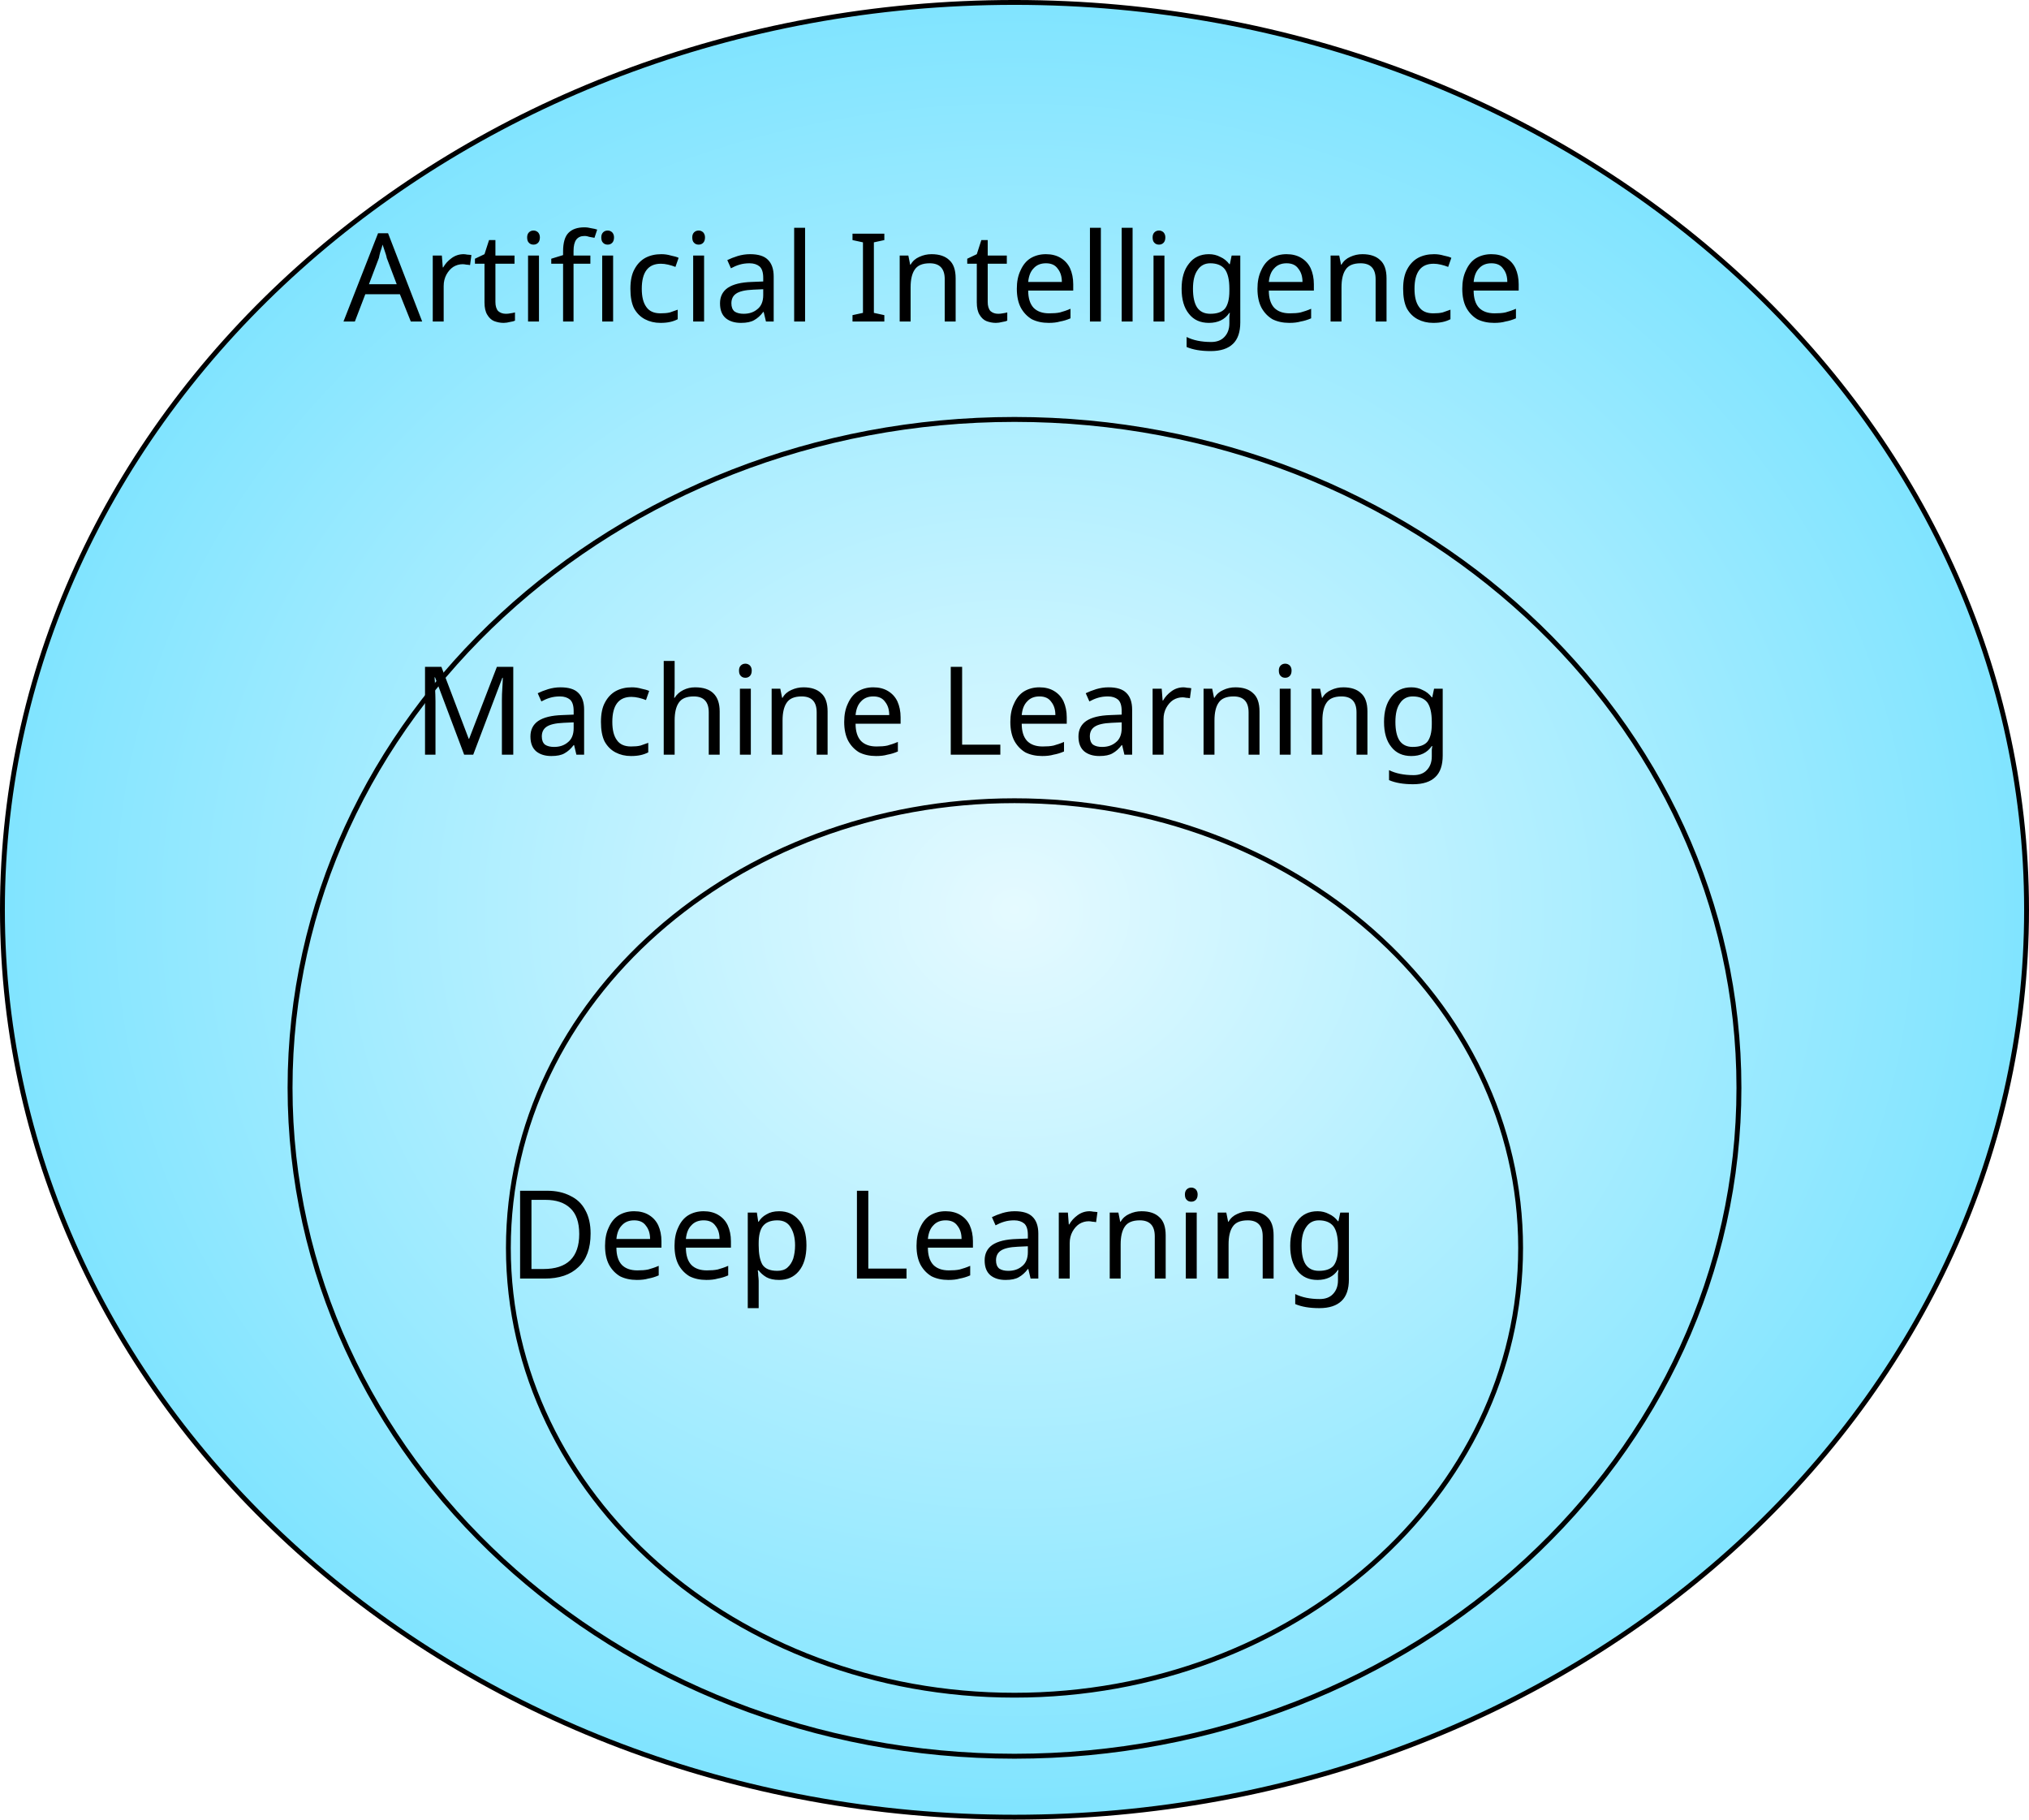
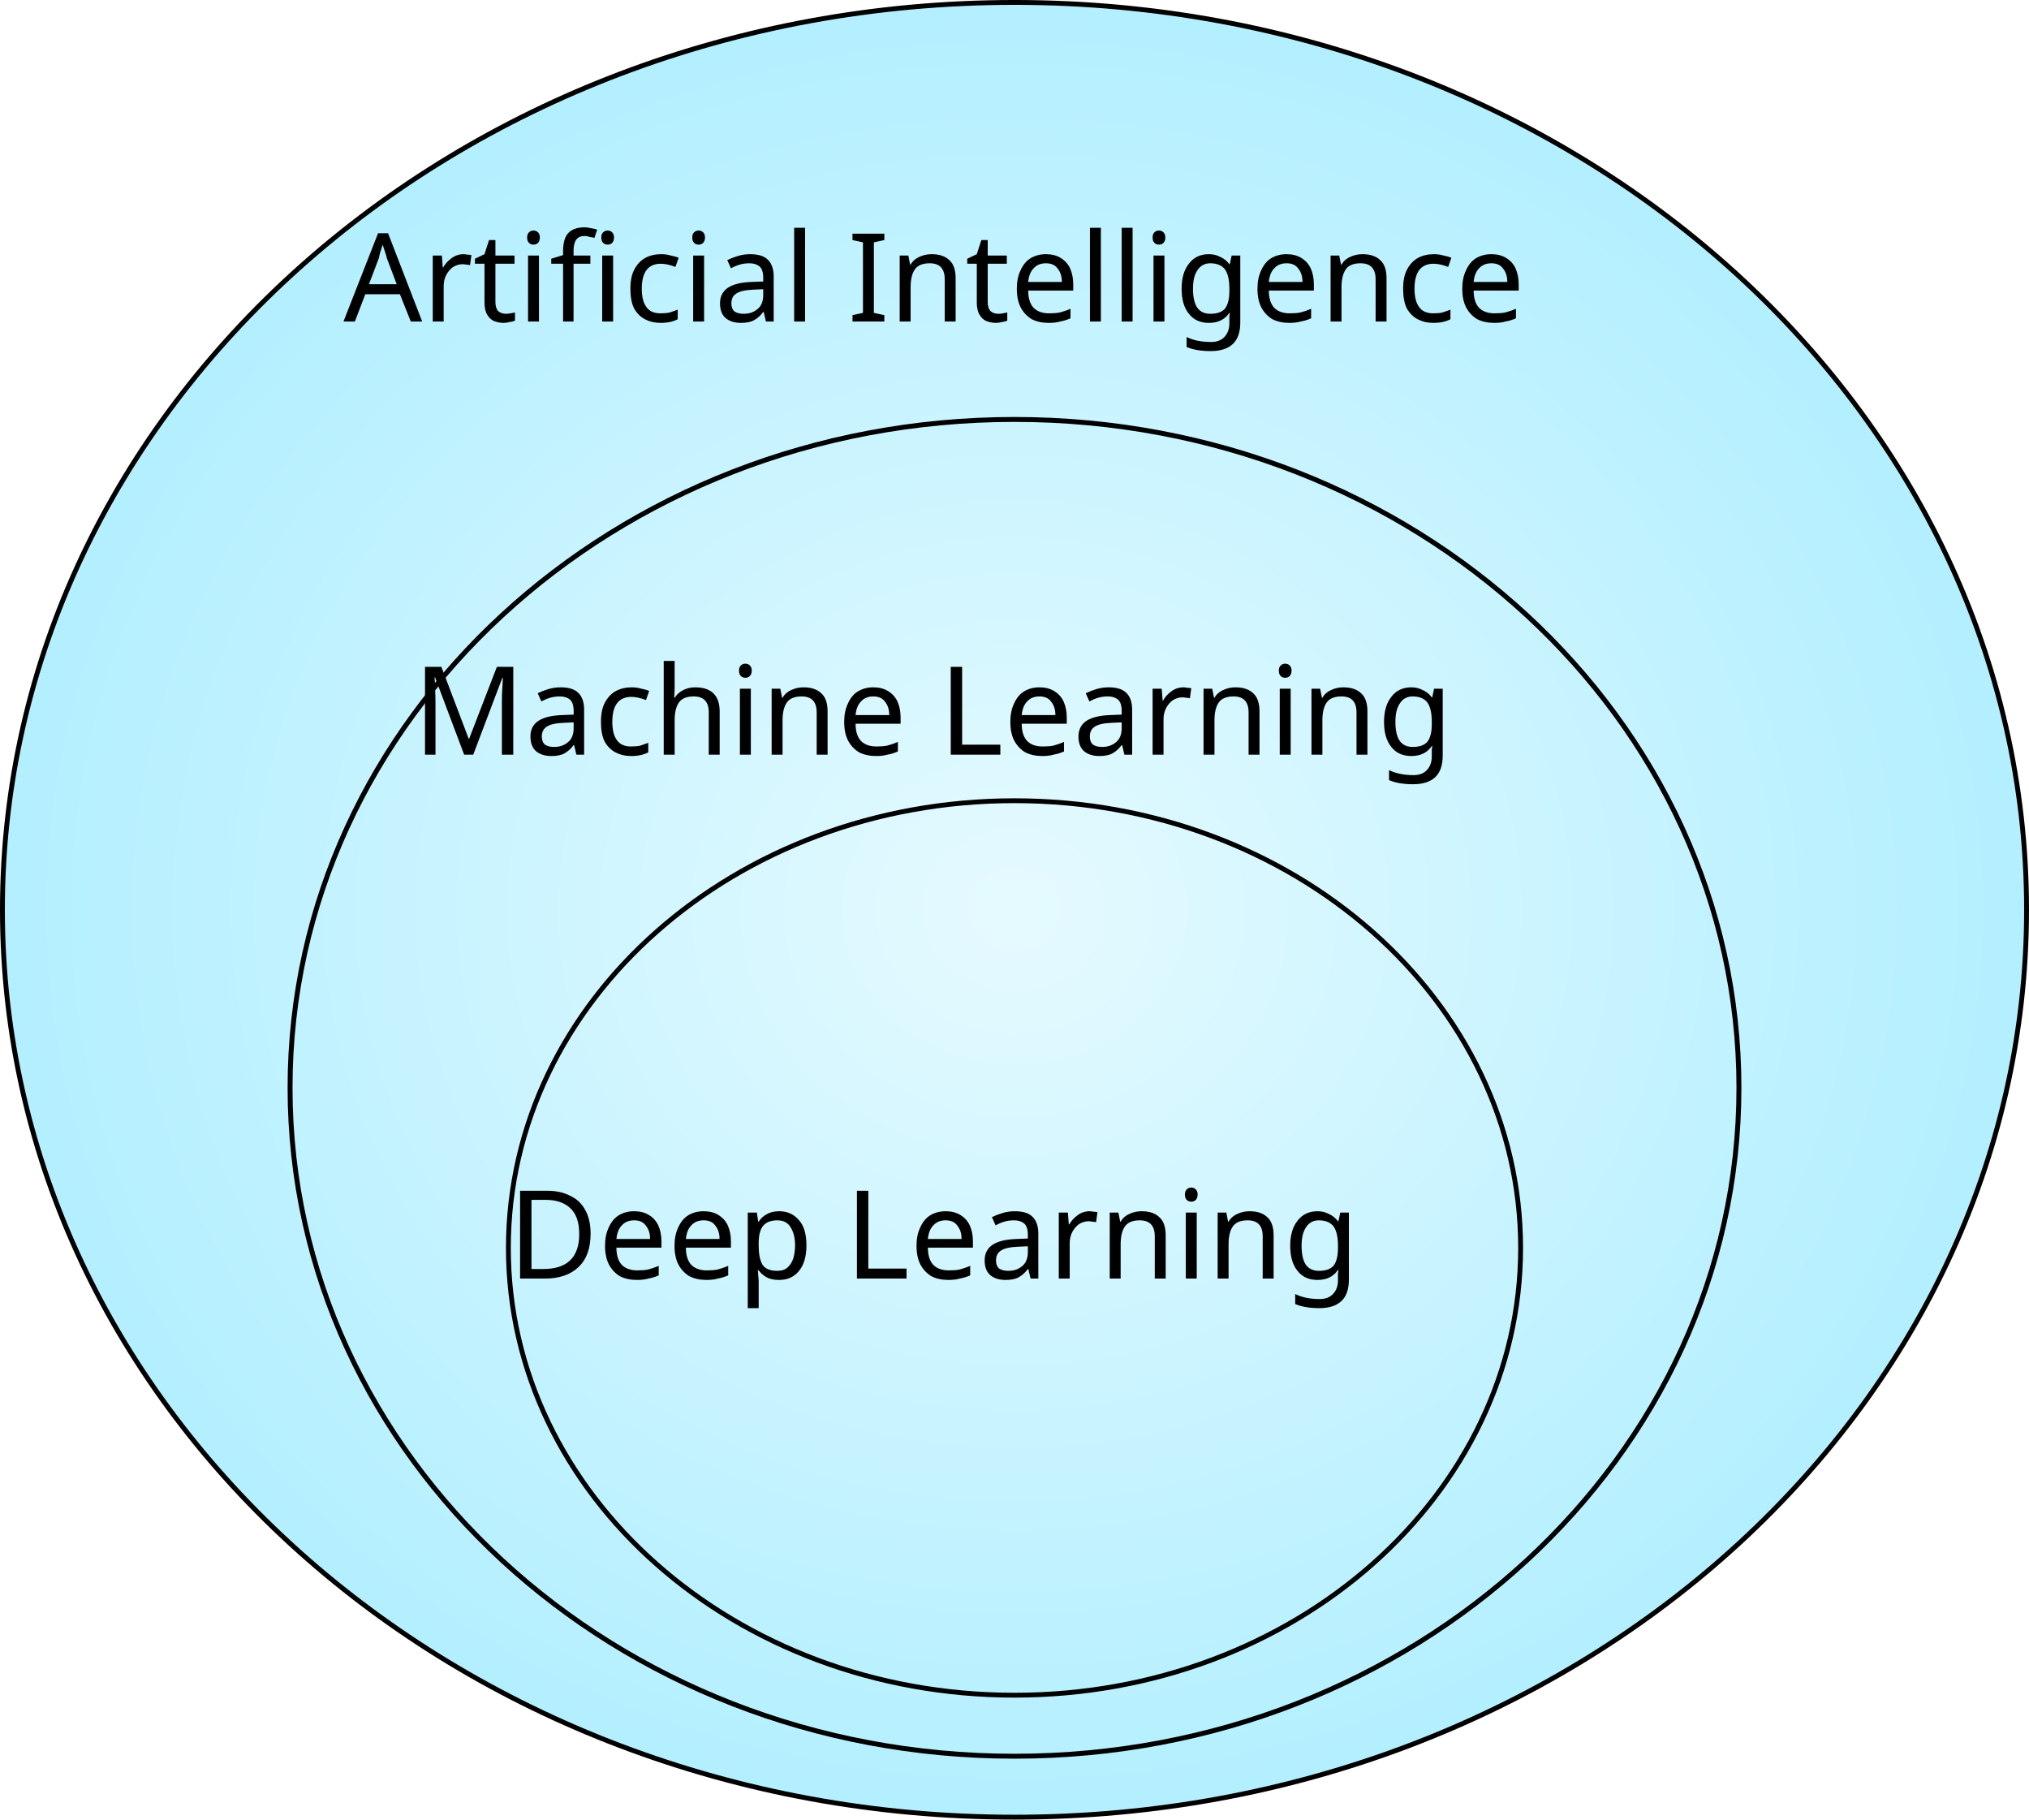
<svg xmlns="http://www.w3.org/2000/svg" xmlns:xlink="http://www.w3.org/1999/xlink" width="69.695mm" height="62.489mm" viewBox="0 0 69.695 62.489" version="1.1" id="svg5">
  <defs id="defs2">
    <linearGradient id="linearGradient1379">
      <stop style="stop-color:#e5faff;stop-opacity:1;" offset="0" id="stop1377" />
-       <stop style="stop-color:#80e4ff;stop-opacity:1;" offset="1" id="stop1375" />
+       <stop style="stop-color:#b3efff;stop-opacity:1;" offset="1" id="stop1375" />
    </linearGradient>
    <radialGradient xlink:href="#linearGradient1379" id="radialGradient1381" cx="173.67" cy="161.109" fx="173.67" fy="161.109" r="34.847" gradientTransform="matrix(1,0,0,0.8966027,0,16.65822)" gradientUnits="userSpaceOnUse" />
  </defs>
  <g id="layer1" transform="translate(-138.8226,-129.8647)">
    <ellipse style="fill:url(#radialGradient1381);stroke:#000000;stroke-width:0.167;stroke-dasharray:none;paint-order:markers fill stroke;fill-opacity:1" id="path298" cx="173.67" cy="161.109" rx="34.764" ry="31.161" />
    <ellipse style="fill:none;stroke:#000000;stroke-width:0.169;stroke-dasharray:none;paint-order:markers fill stroke" id="circle354" cx="173.67" cy="167.223" rx="24.884" ry="22.954" />
    <ellipse style="fill:none;stroke:#000000;stroke-width:0.166;stroke-dasharray:none;paint-order:markers fill stroke" id="circle356" cx="173.67" cy="172.722" rx="17.385" ry="15.359" />
    <text xml:space="preserve" style="font-style:normal;font-variant:normal;font-weight:normal;font-stretch:normal;font-size:4.233px;font-family:NewComputerModern;-inkscape-font-specification:NewComputerModern;text-align:center;letter-spacing:0px;text-anchor:middle;fill:#000000;stroke-width:0" x="173.645" y="173.774" id="text457-36">
      <tspan id="tspan455-7" style="font-style:normal;font-variant:normal;font-weight:normal;font-stretch:normal;font-size:4.233px;font-family:NewComputerModern;-inkscape-font-specification:NewComputerModern;fill:#000000;stroke:none;stroke-width:0" x="173.645" y="173.774">Deep Learning</tspan>
    </text>
    <text xml:space="preserve" style="font-style:normal;font-variant:normal;font-weight:normal;font-stretch:normal;font-size:4.233px;font-family:NewComputerModern;-inkscape-font-specification:NewComputerModern;text-align:center;letter-spacing:0px;text-anchor:middle;fill:#000000;stroke-width:0" x="173.626" y="155.78" id="text457-3">
      <tspan id="tspan455-5" style="font-style:normal;font-variant:normal;font-weight:normal;font-stretch:normal;font-size:4.233px;font-family:NewComputerModern;-inkscape-font-specification:NewComputerModern;fill:#000000;stroke:none;stroke-width:0" x="173.626" y="155.78">Machine Learning</tspan>
    </text>
    <text xml:space="preserve" style="font-style:normal;font-variant:normal;font-weight:normal;font-stretch:normal;font-size:4.233px;font-family:NewComputerModern;-inkscape-font-specification:NewComputerModern;text-align:center;letter-spacing:0px;text-anchor:middle;fill:#000000;stroke-width:0" x="173.664" y="140.905" id="text457-6">
      <tspan id="tspan455-2" style="font-style:normal;font-variant:normal;font-weight:normal;font-stretch:normal;font-size:4.233px;font-family:NewComputerModern;-inkscape-font-specification:NewComputerModern;fill:#000000;stroke:none;stroke-width:0" x="173.664" y="140.905">Artificial Intelligence</tspan>
    </text>
  </g>
</svg>
